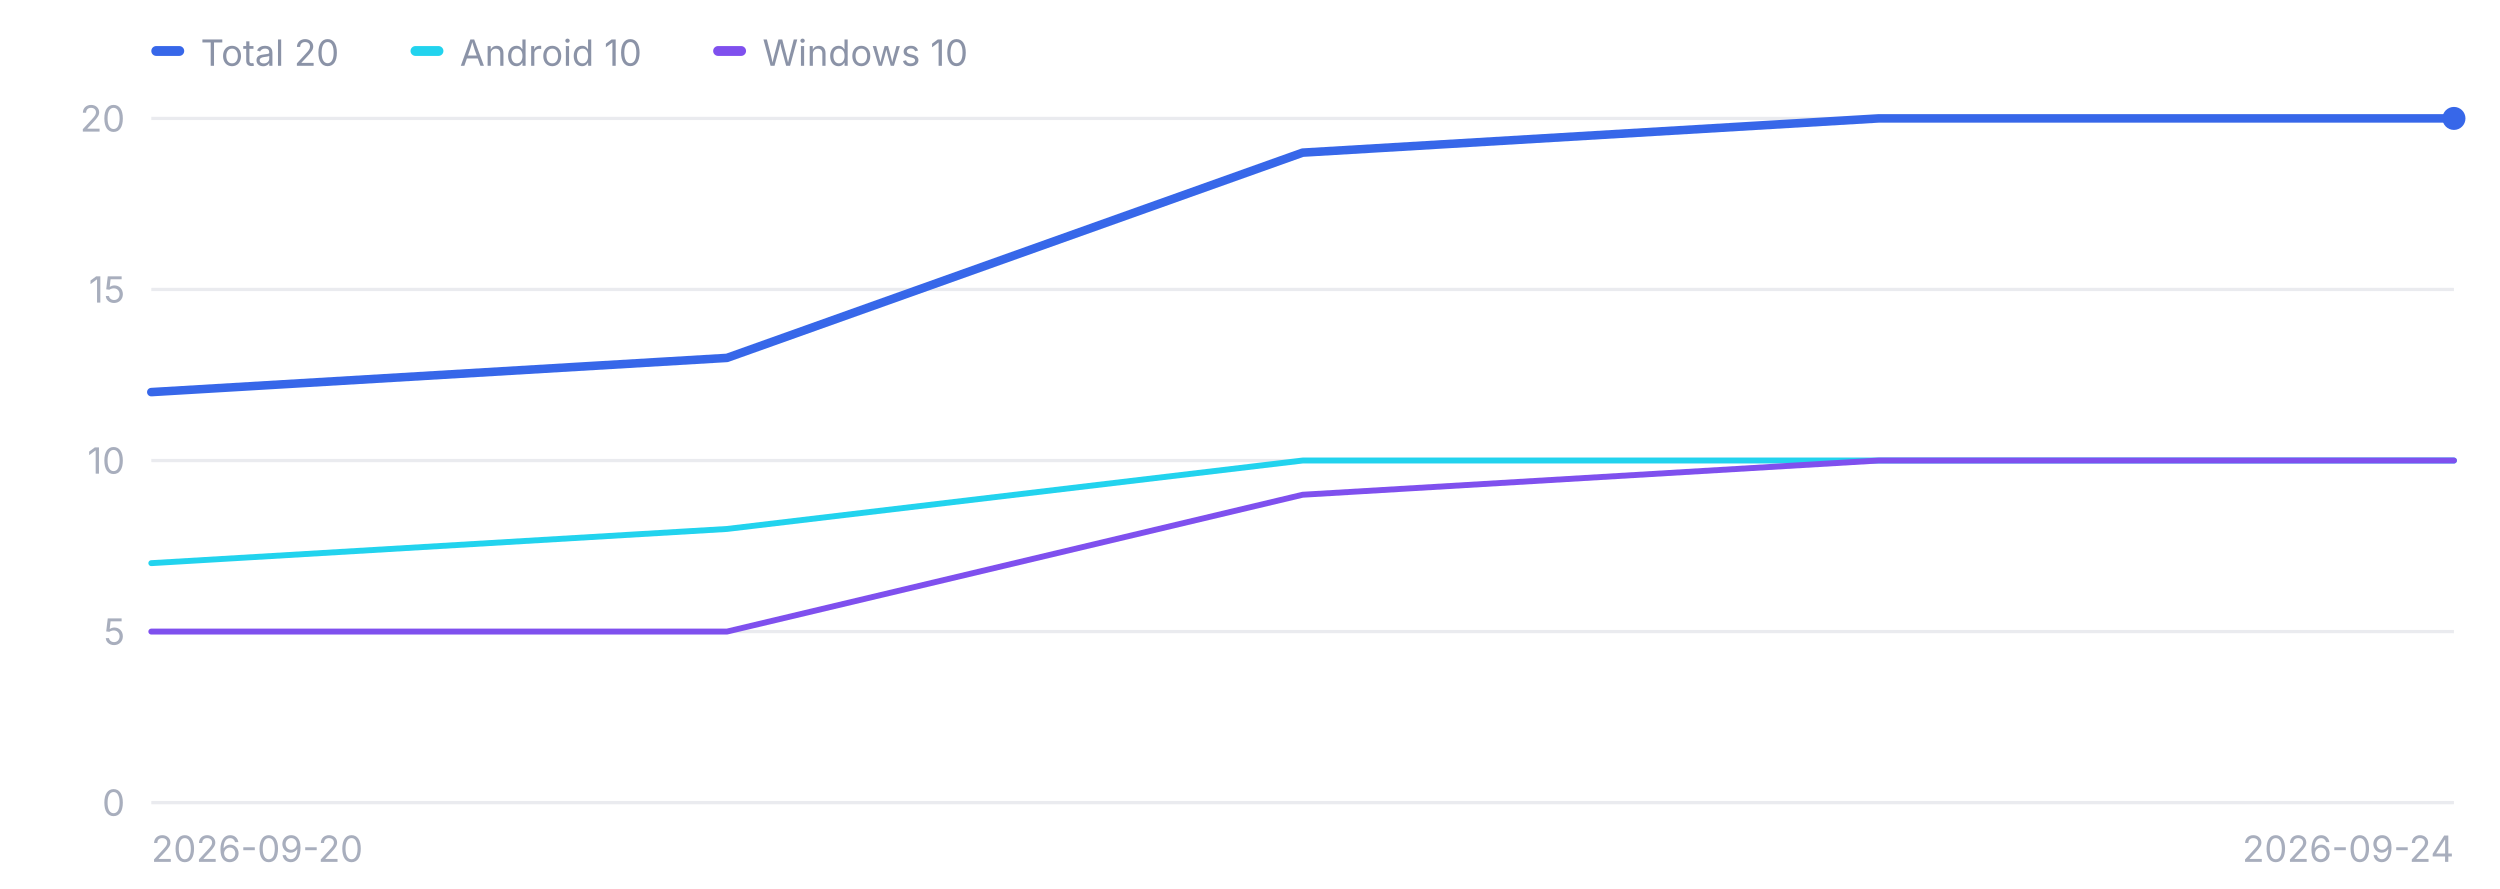
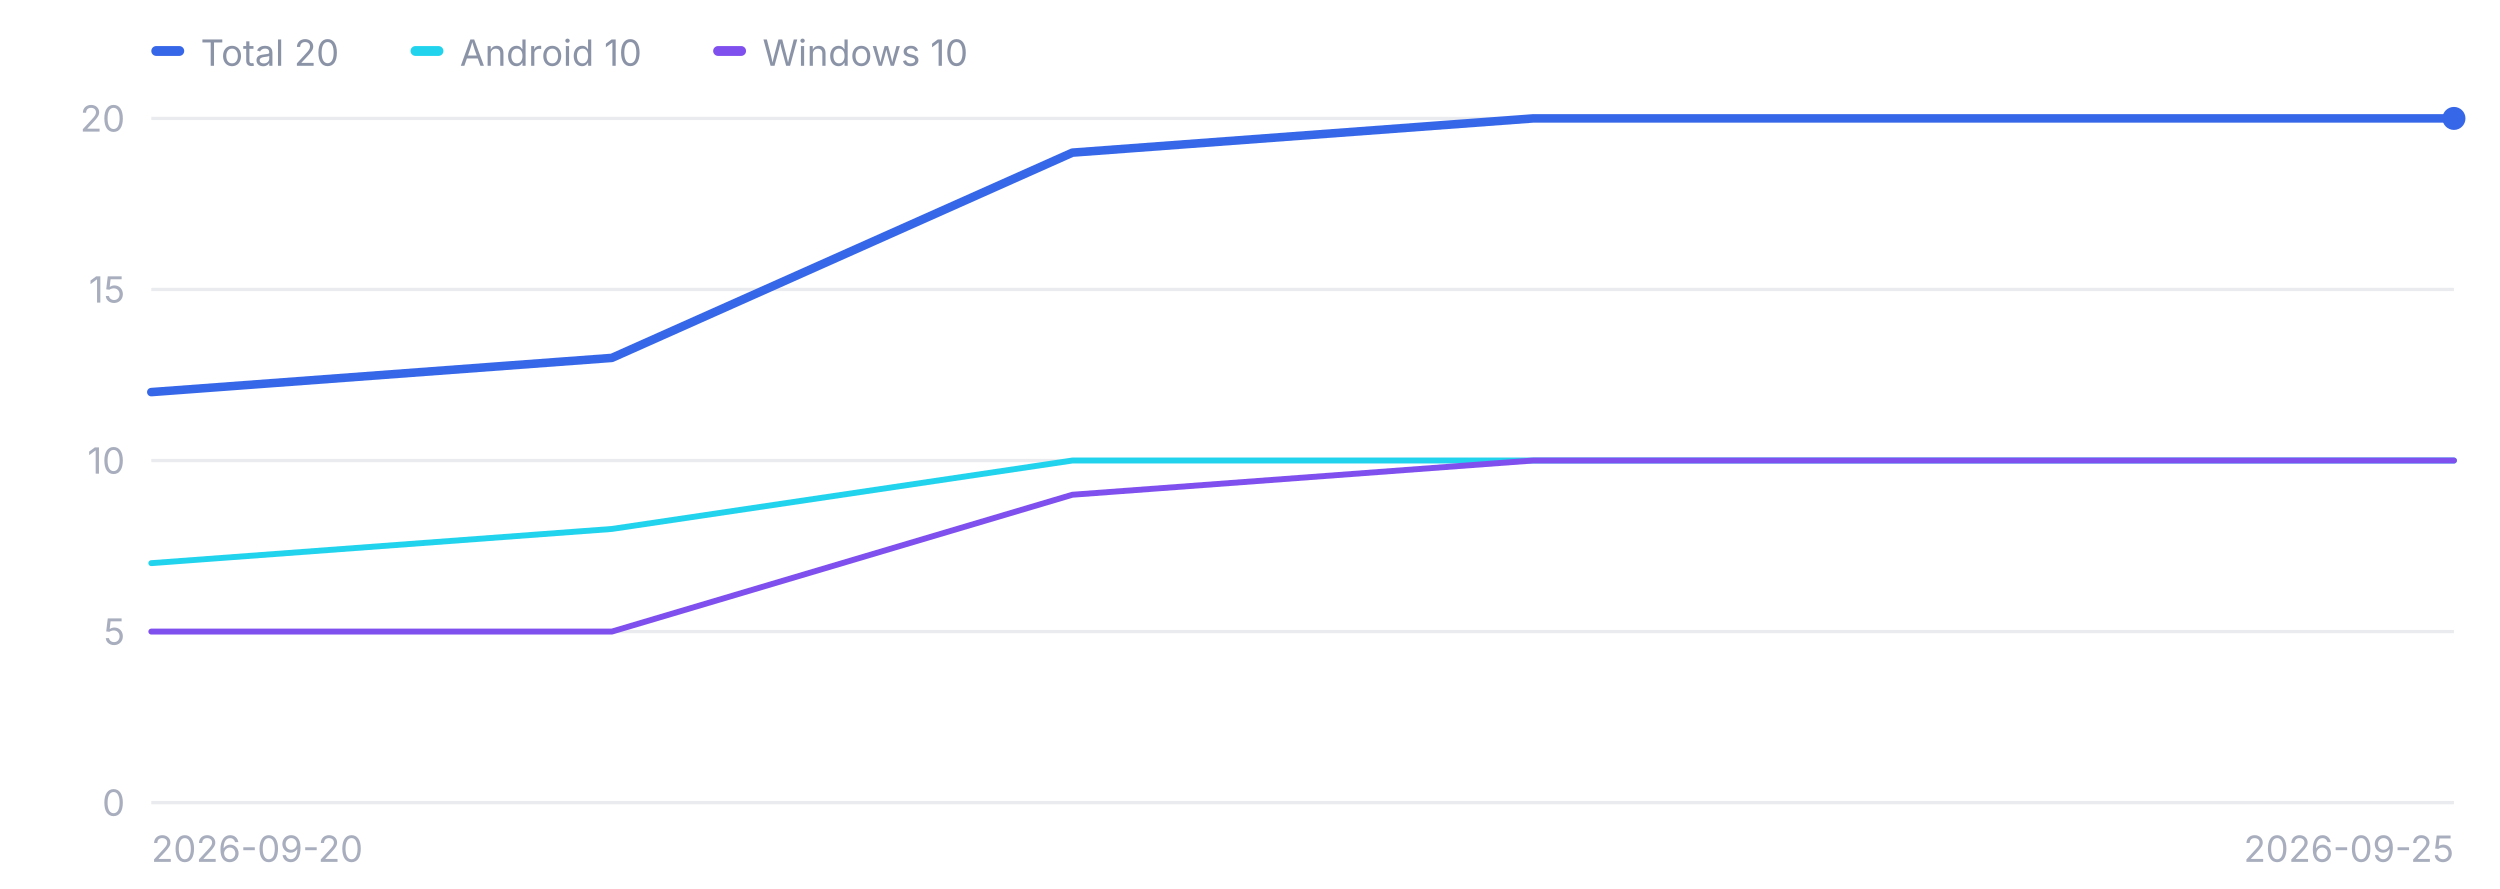
<svg xmlns="http://www.w3.org/2000/svg" width="760" height="270" viewBox="0 0 760 270" role="img" aria-label="CubePilot downloads over time. Latest total 20.">
  <style>text{font-family:system-ui,-apple-system,Segoe UI,sans-serif}</style>
  <line x1="46" y1="244.0" x2="746" y2="244.0" stroke="#8b93a7" stroke-opacity="0.18" stroke-width="1" />
  <text x="38" y="248.0" text-anchor="end" font-size="11" fill="#8b93a7" fill-opacity="0.75">0</text>
  <line x1="46" y1="192.0" x2="746" y2="192.0" stroke="#8b93a7" stroke-opacity="0.18" stroke-width="1" />
  <text x="38" y="196.0" text-anchor="end" font-size="11" fill="#8b93a7" fill-opacity="0.75">5</text>
  <line x1="46" y1="140.0" x2="746" y2="140.0" stroke="#8b93a7" stroke-opacity="0.18" stroke-width="1" />
  <text x="38" y="144.0" text-anchor="end" font-size="11" fill="#8b93a7" fill-opacity="0.75">10</text>
  <line x1="46" y1="88.0" x2="746" y2="88.0" stroke="#8b93a7" stroke-opacity="0.18" stroke-width="1" />
  <text x="38" y="92.0" text-anchor="end" font-size="11" fill="#8b93a7" fill-opacity="0.75">15</text>
  <line x1="46" y1="36.0" x2="746" y2="36.0" stroke="#8b93a7" stroke-opacity="0.18" stroke-width="1" />
  <text x="38" y="40.0" text-anchor="end" font-size="11" fill="#8b93a7" fill-opacity="0.75">20</text>
-   <polyline points="46.0,171.2 221.0,160.8 396.0,140.0 571.0,140.0 746.0,140.0" fill="none" stroke="#22D3EE" stroke-width="1.8" stroke-linejoin="round" stroke-linecap="round" />
-   <polyline points="46.0,192.0 221.0,192.0 396.0,150.4 571.0,140.0 746.0,140.0" fill="none" stroke="#7F50EE" stroke-width="1.8" stroke-linejoin="round" stroke-linecap="round" />
-   <polyline points="46.0,119.2 221.0,108.8 396.0,46.4 571.0,36.0 746.0,36.0" fill="none" stroke="#3767E9" stroke-width="2.6" stroke-linejoin="round" stroke-linecap="round" />
+   <polyline points="46.0,171.2 186.0,160.8 326.0,140.0 466.0,140.0 606.0,140.0 746.0,140.0" fill="none" stroke="#22D3EE" stroke-width="1.8" stroke-linejoin="round" stroke-linecap="round" />
+   <polyline points="46.0,192.0 186.0,192.0 326.0,150.4 466.0,140.0 606.0,140.0 746.0,140.0" fill="none" stroke="#7F50EE" stroke-width="1.8" stroke-linejoin="round" stroke-linecap="round" />
+   <polyline points="46.0,119.2 186.0,108.8 326.0,46.4 466.0,36.0 606.0,36.0 746.0,36.0" fill="none" stroke="#3767E9" stroke-width="2.6" stroke-linejoin="round" stroke-linecap="round" />
  <circle cx="746.0" cy="36.0" r="3.5" fill="#3767E9" />
  <text x="46" y="262" font-size="11" fill="#8b93a7" fill-opacity="0.75">2026-09-20</text>
-   <text x="746" y="262" text-anchor="end" font-size="11" fill="#8b93a7" fill-opacity="0.75">2026-09-24</text>
+   <text x="746" y="262" text-anchor="end" font-size="11" fill="#8b93a7" fill-opacity="0.75">2026-09-25</text>
  <rect x="46" y="14" width="10" height="3" rx="1.5" fill="#3767E9" />
  <text x="61" y="20" font-size="11" fill="#8b93a7">Total 20</text>
  <rect x="124.8" y="14" width="10" height="3" rx="1.5" fill="#22D3EE" />
  <text x="139.8" y="20" font-size="11" fill="#8b93a7">Android 10</text>
  <rect x="216.8" y="14" width="10" height="3" rx="1.5" fill="#7F50EE" />
  <text x="231.8" y="20" font-size="11" fill="#8b93a7">Windows 10</text>
</svg>
